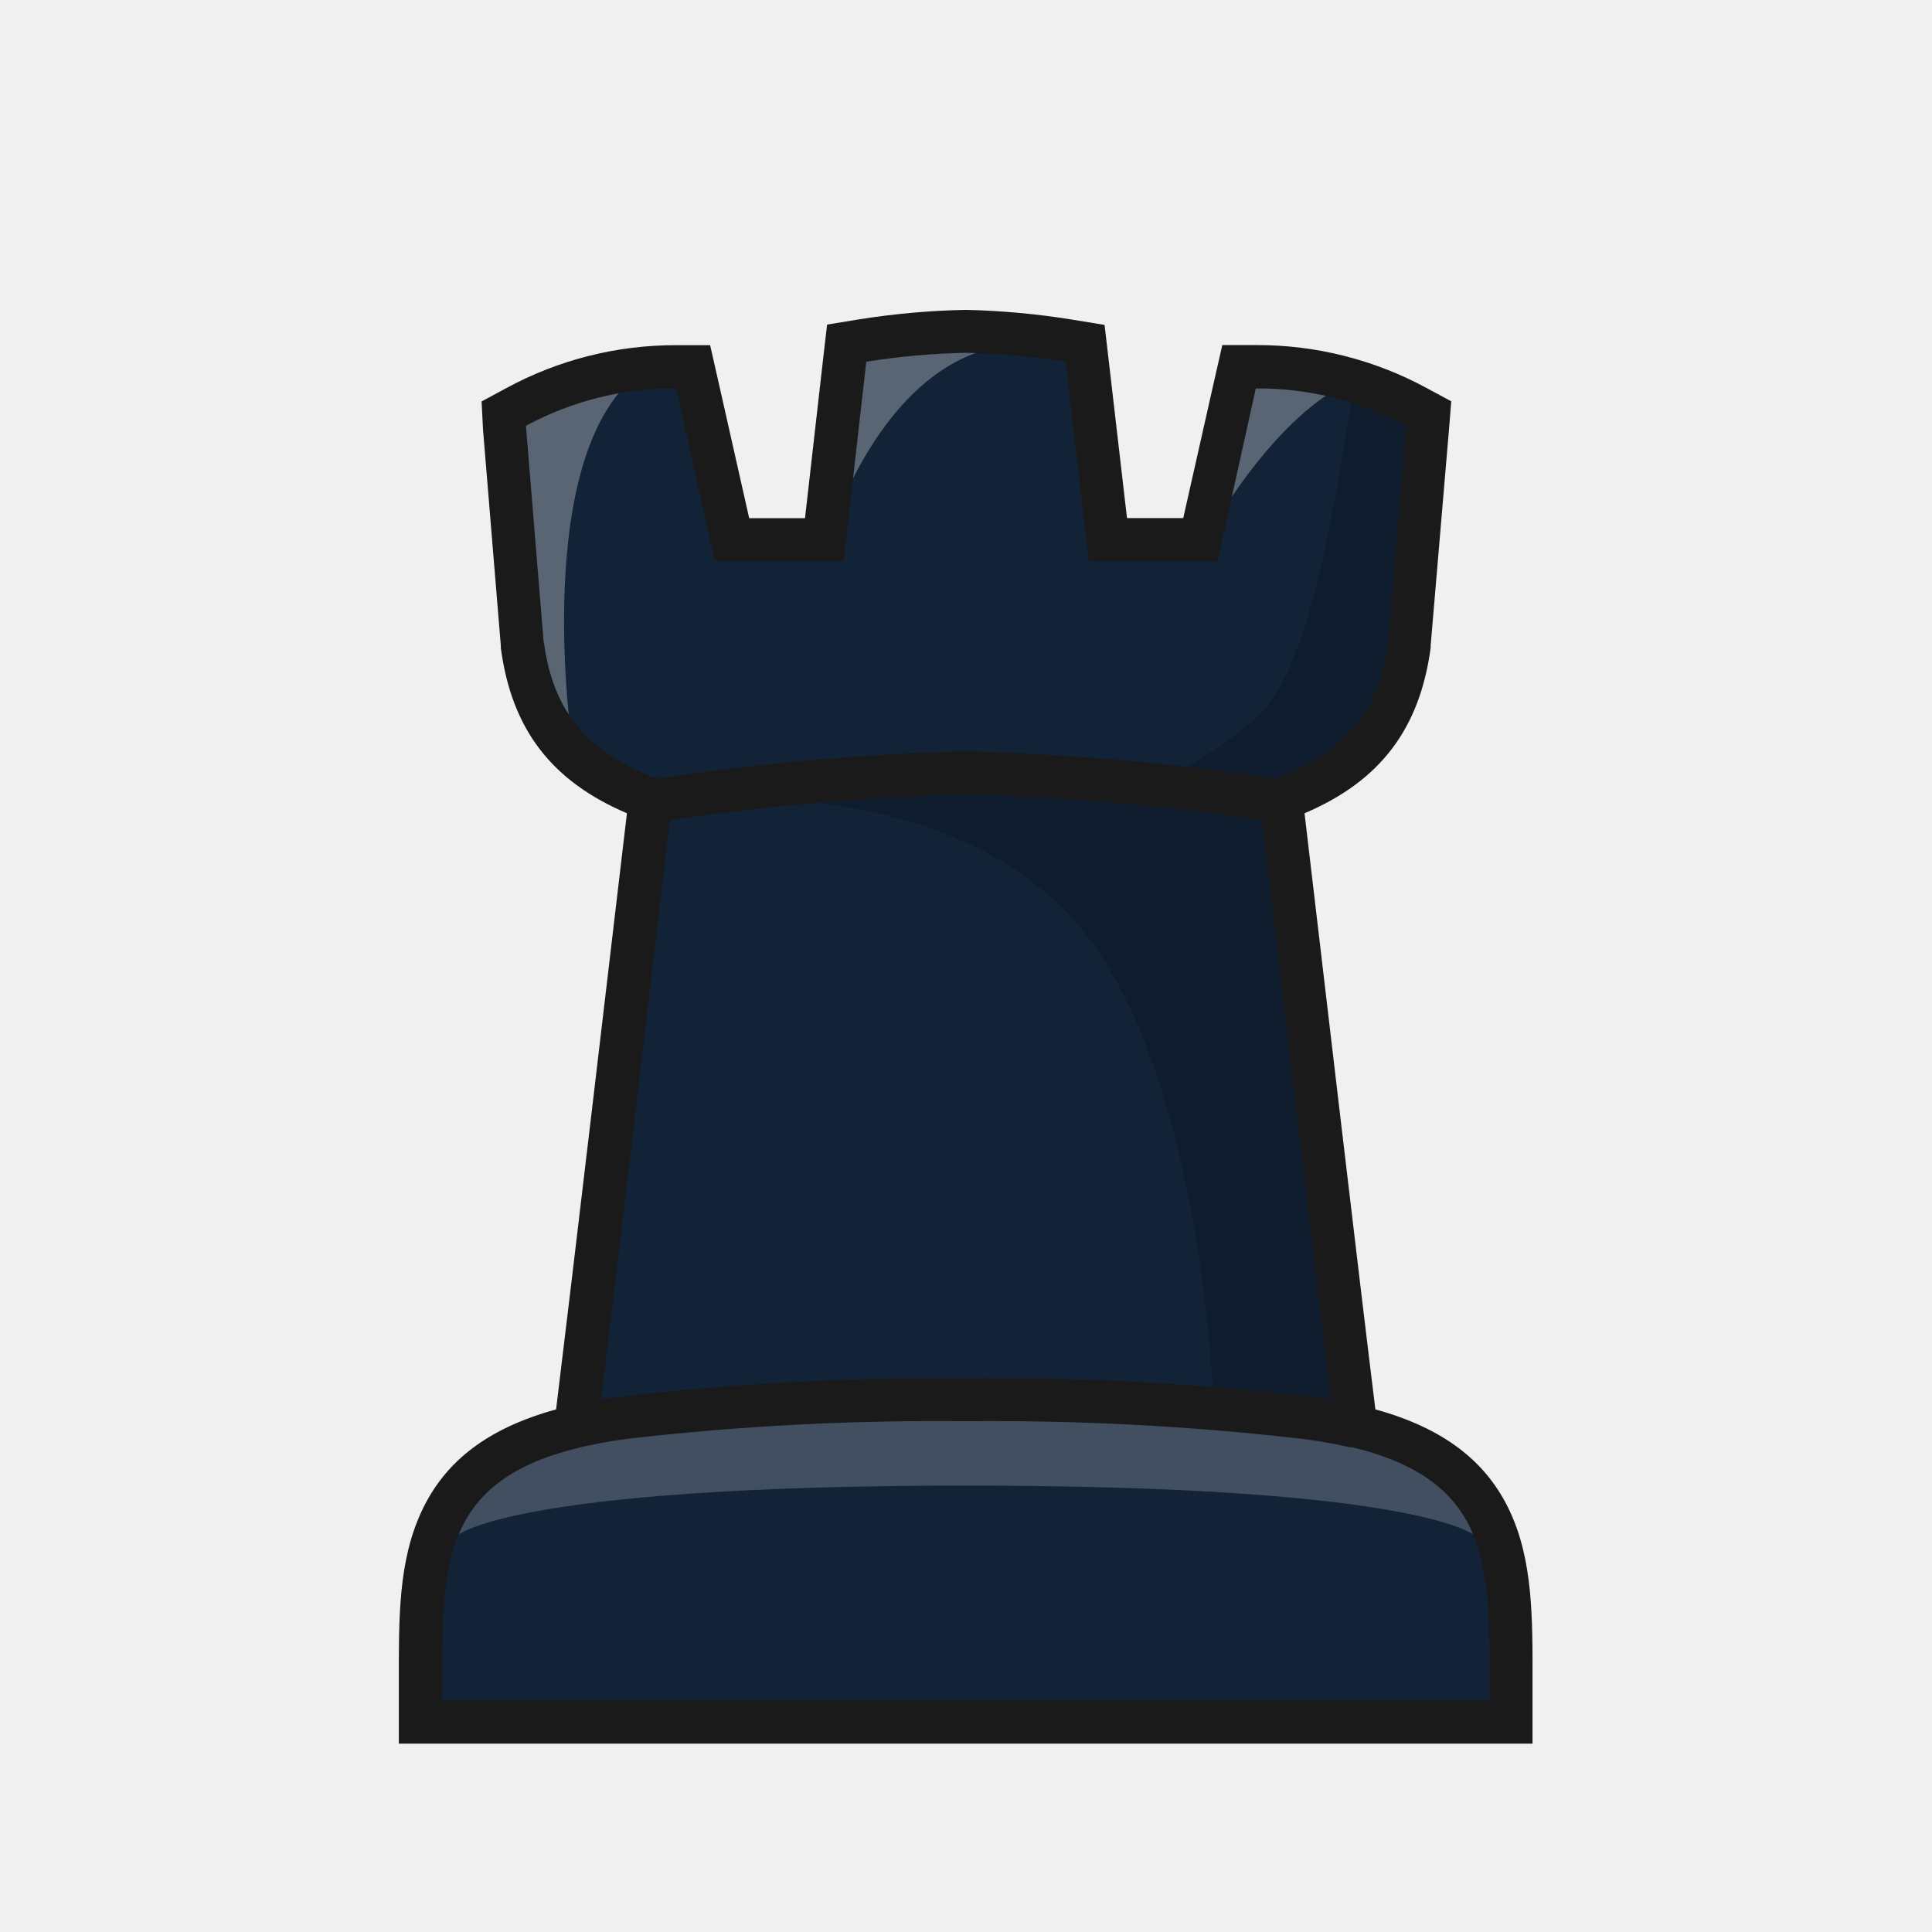
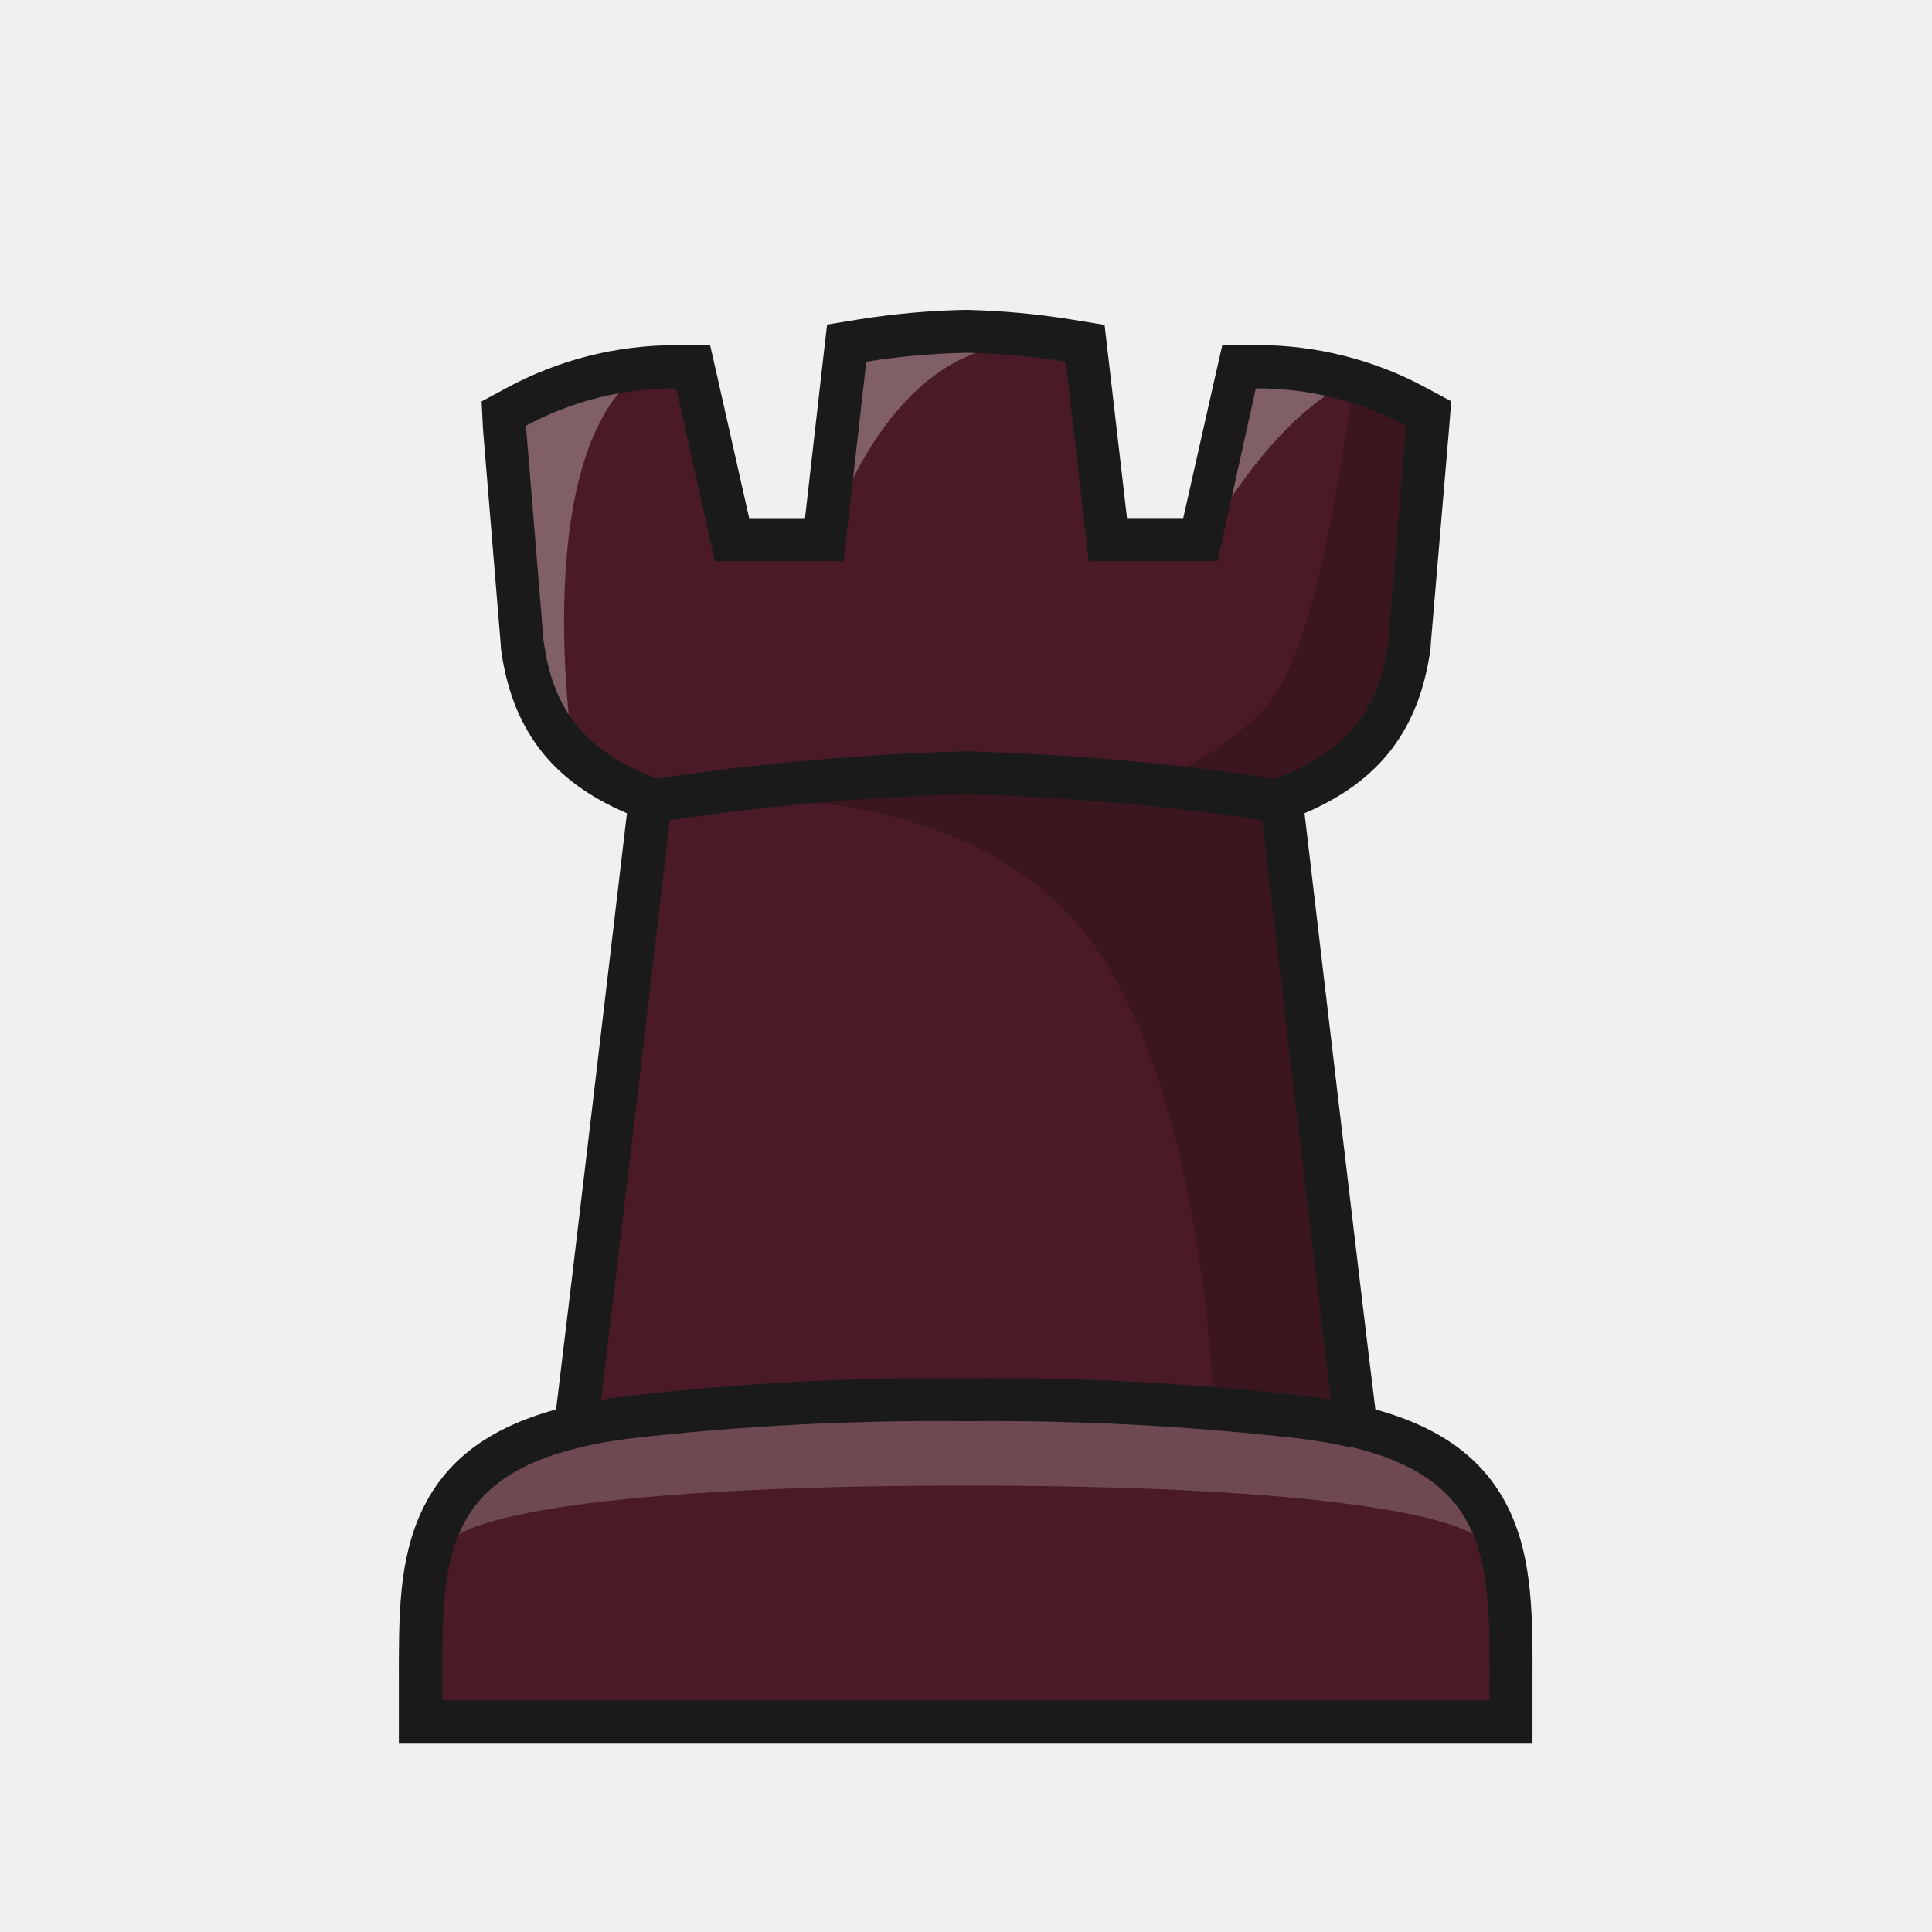
<svg xmlns="http://www.w3.org/2000/svg" version="1.1" id="Layer_1" x="0px" y="0px" viewBox="0 0 180 180" style="enable-background:new 0 0 180 180;" xml:space="preserve">
  <defs fill="#000000">
    <style>
- .clsR-1{fill:#122338;}.clsR-2,.clsR-3{fill:#fff;}.clsR-2,.clsR-4{opacity:0.2;}.clsR-3{opacity:0.3;}.clsR-5{fill:#1a1a1a;}.clsR-6{fill:none;}</style>
+ .clsR-1{fill:#4A1B26;}.clsR-2,.clsR-3{fill:#fff;}.clsR-2,.clsR-4{opacity:0.2;}.clsR-3{opacity:0.3;}.clsR-5{fill:#1a1a1a;}.clsR-6{fill:none;}</style>
  </defs>
  <path class="clsR-1" d="M90,30.87a92.56,92.56,0,0,0-10.56.85l-1.45.2-.25,1.44L74.87,50.28H70L64.84,35.53l-.47-1.34H63a31.07,31.07,0,0,0-14.88,3.72l-1.15.62.1,1.31L48.68,60v.1c1,7.21,4.68,11.7,11.93,14.38-1,8.58-5.74,48.89-6.95,58.44-14.51,3.42-14.49,12.94-14.46,23.92v3.62H140.78v-3.62c0-11,.06-20.5-14.46-23.92-1.2-9.55-5.94-49.86-6.95-58.44,7.26-2.68,11-7.17,11.94-14.38V60L133,39.84l.11-1.31-1.15-.62A31.08,31.08,0,0,0,117,34.19h-1.41l-.47,1.34L110,50.28h-4.85l-2.87-16.92L102,31.92l-1.45-.2A92.56,92.56,0,0,0,90,30.87Z" fill="#000000" />
  <path class="clsR-2" d="M90,138.41c43.07,0,47.54,4.75,47.54,4.75h.59c-1.93-10.18-24.49-11.3-24.49-11.3H66.53s-23.36.81-24.66,11.3h.59S46.93,138.41,90,138.41Z" fill="#000000" />
  <path class="clsR-3" d="M60,34.43c-10.75,7.36-6.7,34.9-6.7,34.9-6.85-2.21-6.7-31.73-6.7-31.73S63.08,32.34,60,34.43Z" fill="#000000" />
  <path class="clsR-3" d="M93.18,32.26c-12,2.19-16.62,19.64-16.62,19.64.8-13,3.52-20.54,3.52-20.54S96.59,31.63,93.18,32.26Z" fill="#000000" />
  <path class="clsR-3" d="M125.15,35.88c-7.77,4.11-13.75,16-13.75,16-.44-4.24,5.47-19,5.47-19S128.05,34.35,125.15,35.88Z" fill="#000000" />
  <path class="clsR-4" d="M123.87,72.17c10.62.24,8.73-32.78,8.73-32.78l-6.36-4c-1.76,10.55-4,26.9-9.16,31.43-4.71,4.15-7.59,5.12-8.31,5.3-1.37-.17-2.83-.33-4.43-.47-14.5-1.32-35.6,2.82-35.6,2.82s21.37-1.3,32.3,12.42,12,43.37,12,43.37c7.16,1.33,12.49,2.8,12.49,2.8l-6.73-57.46S122.46,72.14,123.87,72.17Z" fill="#000000" />
  <path class="clsR-5" d="M140.65,140.76c-2.2-4.67-6.21-7.71-12.51-9.45-1.35-10.88-5.36-45-6.6-55.54,7.06-3,10.73-7.87,11.75-15.41v-.21L135,40l.21-2.61-2.3-1.24a33.05,33.05,0,0,0-15.84-4h-3.19l-.71,3.12-2.93,13H105l-1.74-15-.35-3-3-.49A72.25,72.25,0,0,0,90,28.87a72.06,72.06,0,0,0-9.94.88l-3,.49-.35,3L75,48.28h-5.2l-2.93-13-.71-3.12H63a33,33,0,0,0-15.83,4l-2.3,1.24L45,40l1.66,20.15v.21c1,7.54,4.68,12.39,11.75,15.41-1.24,10.54-5.26,44.66-6.6,55.54-6.31,1.74-10.32,4.78-12.51,9.45s-2.15,9.91-2.14,16.07v5.62H142.78v-5.62C142.8,150.68,142.81,145.36,140.65,140.76Zm-90-80.94L49,39.67A28.93,28.93,0,0,1,63,36.19L66.6,52.28h12L80.71,33.7A67.28,67.28,0,0,1,90,32.87a67.28,67.28,0,0,1,9.29.83l2.15,18.58h12L117,36.19A29,29,0,0,1,131,39.67l-1.66,20.15c-.77,5.74-3.29,10-10.52,12.73A234.34,234.34,0,0,0,90,70a234.67,234.67,0,0,0-28.8,2.54C54,69.84,51.45,65.56,50.67,59.82Zm11.74,16.6A231,231,0,0,1,90,74a230.47,230.47,0,0,1,27.59,2.41c1.21,10.31,4.93,41.88,6.41,54-.69-.12-1.4-.23-2.14-.32A254,254,0,0,0,90,128.41a254,254,0,0,0-31.86,1.69c-.75.09-1.45.2-2.14.32C57.48,118.3,61.2,86.73,62.41,76.42Zm76.37,82H41.22c0-11.85-.67-20.31,12.69-23.53l.34-.09,1-.21c1-.22,2.16-.4,3.37-.56A252.6,252.6,0,0,1,90,132.41a252.6,252.6,0,0,1,31.36,1.65c1.18.15,2.28.34,3.31.54l1.1.24.23,0C139.45,138.1,138.78,146.58,138.78,158.45Z" fill="#000000" />
  <rect class="clsR-6" width="180" height="180" fill="#000000" />
</svg>
